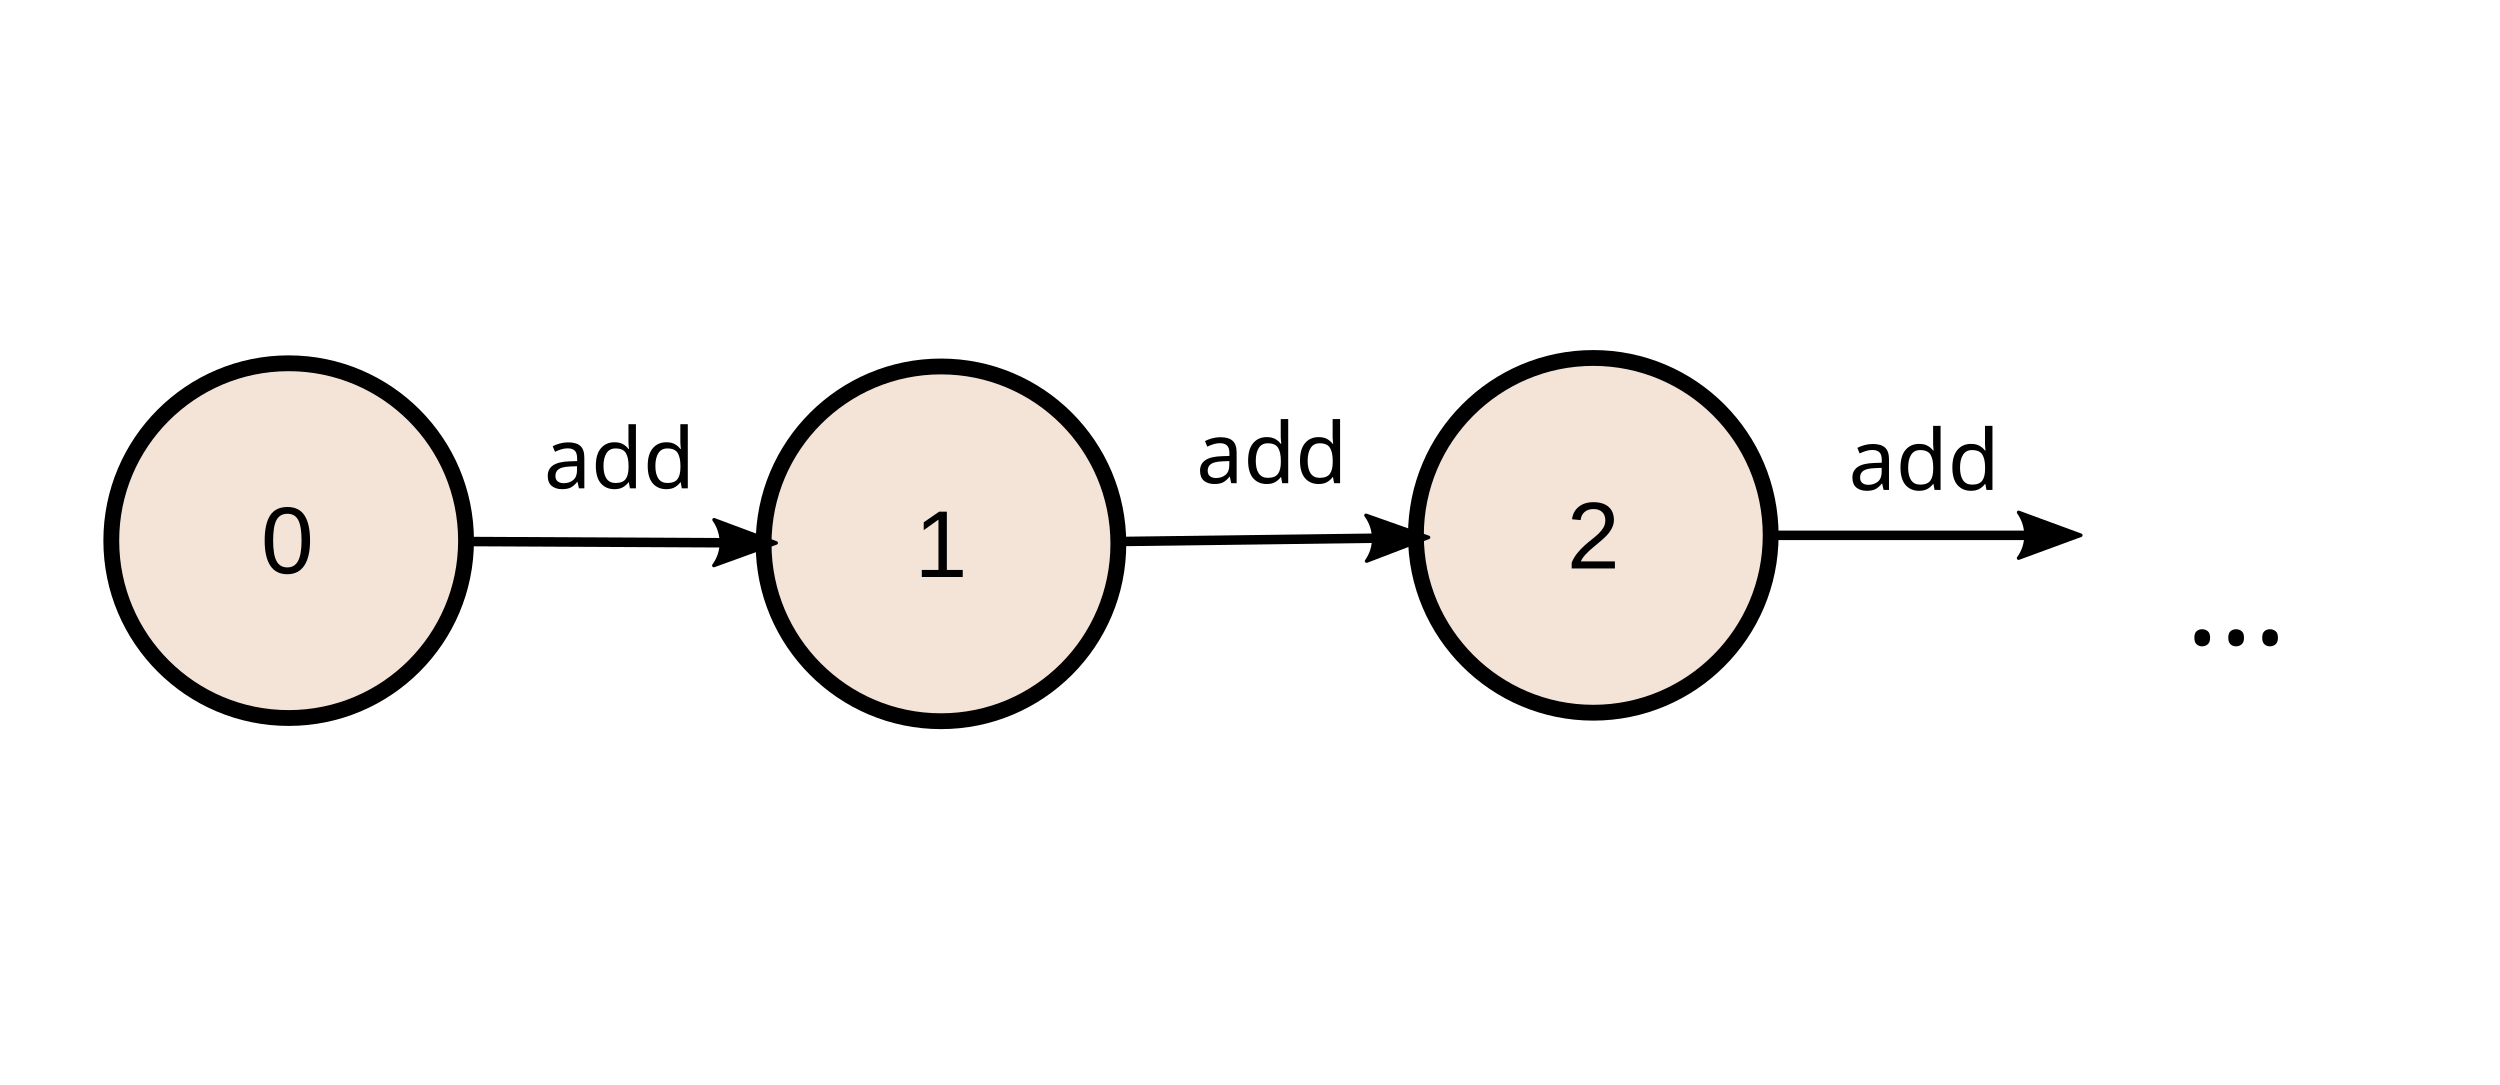
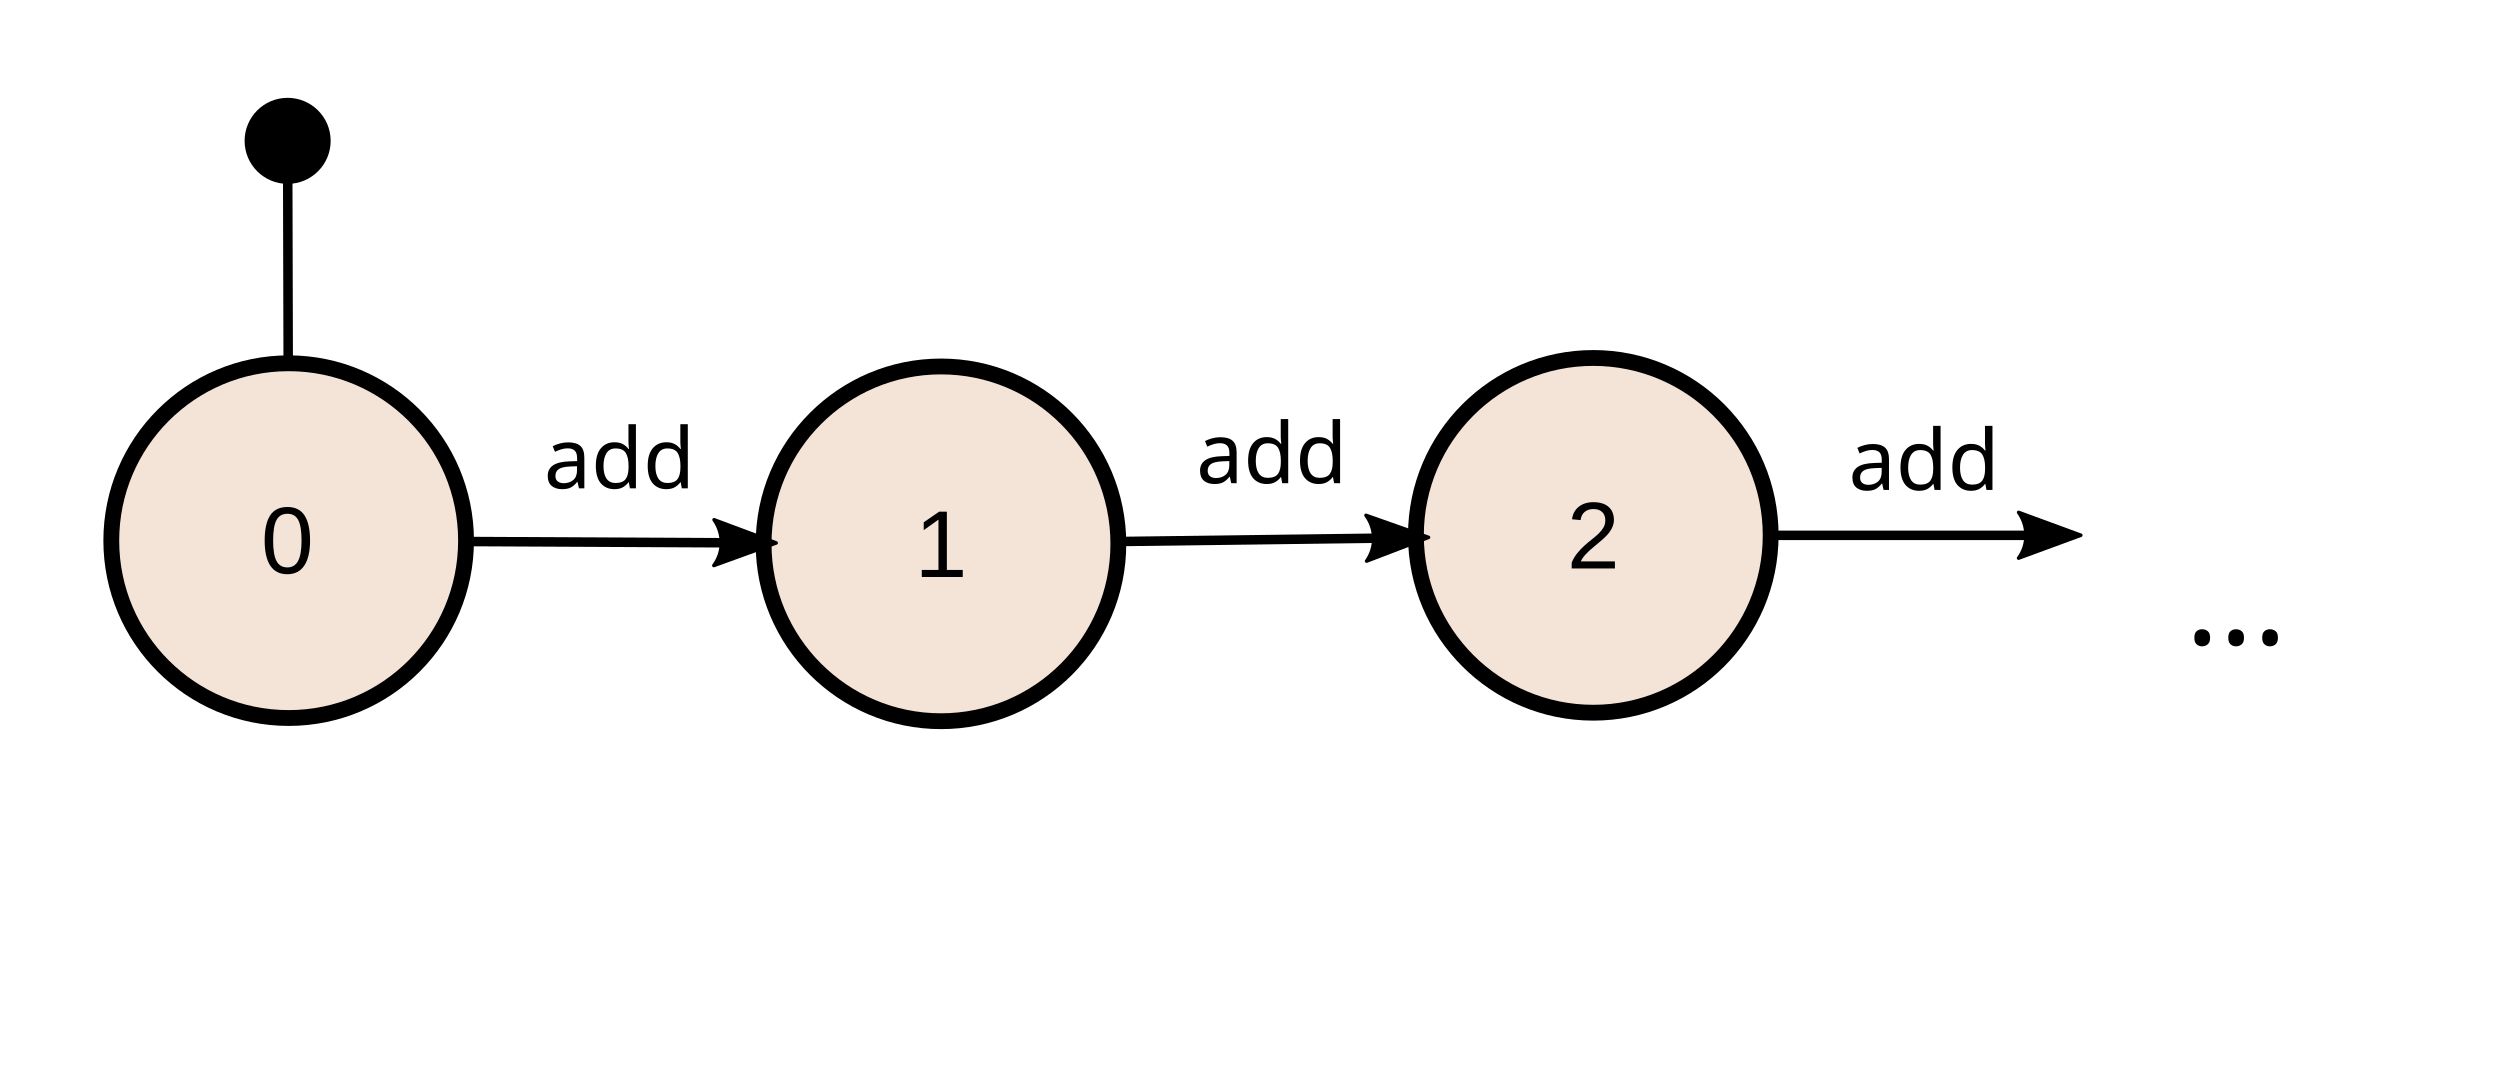
<svg xmlns="http://www.w3.org/2000/svg" width="790.193" height="342.781" id="svg2" version="1.1">
  <defs id="defs4">
+     <marker orient="auto" refY="0.0" refX="0.0" id="DotL" style="overflow:visible">
+       <path id="path3126" d="M -2.5,-1.0 C -2.5,1.76 -4.74,4.0 -7.5,4.0 C -10.26,4.0 -12.5,1.76 -12.5,-1.0 C -12.5,-3.76 -10.26,-6.0 -7.5,-6.0 C -4.74,-6.0 -2.5,-3.76 -2.5,-1.0 z " style="fill-rule:evenodd;stroke:#000000;stroke-width:1pt;stroke-opacity:1;fill:#000000;fill-opacity:1" transform="scale(0.8) translate(7.4, 1)" />
+     </marker>
    <marker style="overflow:visible;" id="marker1237" refX="0.0" refY="0.0" orient="auto">
      <path transform="scale(0.6) rotate(180) translate(0,0)" d="M 8.719,4.034 L -2.207,0.016 L 8.719,-4.002 C 6.973,-1.63 6.983,1.616 8.719,4.034 z " style="fill-rule:evenodd;stroke-width:0.625;stroke-linejoin:round;stroke:#000000;stroke-opacity:1;fill:#000000;fill-opacity:1" id="path1235" />
    </marker>
    <marker orient="auto" refY="0.0" refX="0.0" id="marker13169" style="overflow:visible;">
      <path id="path13167" style="fill-rule:evenodd;stroke-width:0.625;stroke-linejoin:round;stroke:#000000;stroke-opacity:1;fill:#000000;fill-opacity:1" d="M 8.719,4.034 L -2.207,0.016 L 8.719,-4.002 C 6.973,-1.63 6.983,1.616 8.719,4.034 z " transform="scale(0.6) rotate(180) translate(0,0)" />
    </marker>
    <marker orient="auto" refY="0.0" refX="0.0" id="Arrow2Mend" style="overflow:visible;">
      <path id="path4698" style="fill-rule:evenodd;stroke-width:0.625;stroke-linejoin:round;stroke:#000000;stroke-opacity:1;fill:#000000;fill-opacity:1" d="M 8.719,4.034 L -2.207,0.016 L 8.719,-4.002 C 6.973,-1.63 6.983,1.616 8.719,4.034 z " transform="scale(0.6) rotate(180) translate(0,0)" />
    </marker>
    <marker orient="auto" refY="0.0" refX="0.0" id="marker7270" style="overflow:visible;">
      <path id="path7268" style="fill-rule:evenodd;stroke-width:0.625;stroke-linejoin:round;stroke:#000000;stroke-opacity:1;fill:#000000;fill-opacity:1" d="M 8.719,4.034 L -2.207,0.016 L 8.719,-4.002 C 6.973,-1.63 6.983,1.616 8.719,4.034 z " transform="scale(0.6) rotate(180) translate(0,0)" />
    </marker>
    <marker style="overflow:visible;" id="marker7092" refX="0.0" refY="0.0" orient="auto">
      <path transform="scale(0.6) rotate(180) translate(0,0)" d="M 8.719,4.034 L -2.207,0.016 L 8.719,-4.002 C 6.973,-1.63 6.983,1.616 8.719,4.034 z " style="fill-rule:evenodd;stroke-width:0.625;stroke-linejoin:round;stroke:#000000;stroke-opacity:1;fill:#000000;fill-opacity:1" id="path7090" />
    </marker>
    <marker orient="auto" refY="0.0" refX="0.0" id="marker7010" style="overflow:visible;">
      <path id="path7008" style="fill-rule:evenodd;stroke-width:0.625;stroke-linejoin:round;stroke:#000000;stroke-opacity:1;fill:#000000;fill-opacity:1" d="M 8.719,4.034 L -2.207,0.016 L 8.719,-4.002 C 6.973,-1.63 6.983,1.616 8.719,4.034 z " transform="scale(1.1) rotate(180) translate(1,0)" />
    </marker>
    <marker orient="auto" refY="0.0" refX="0.0" id="Arrow1Send" style="overflow:visible;">
      <path id="path4686" d="M 0.0,0.0 L 5.0,-5.0 L -12.5,0.0 L 5.0,5.0 L 0.0,0.0 z " style="fill-rule:evenodd;stroke:#000000;stroke-width:1pt;stroke-opacity:1;fill:#000000;fill-opacity:1" transform="scale(0.2) rotate(180) translate(6,0)" />
    </marker>
    <marker orient="auto" refY="0.0" refX="0.0" id="marker5311" style="overflow:visible;">
      <path id="path4680" d="M 0.0,0.0 L 5.0,-5.0 L -12.5,0.0 L 5.0,5.0 L 0.0,0.0 z " style="fill-rule:evenodd;stroke:#000000;stroke-width:1pt;stroke-opacity:1;fill:#000000;fill-opacity:1" transform="scale(0.4) rotate(180) translate(10,0)" />
    </marker>
    <marker orient="auto" refY="0.0" refX="0.0" id="marker4978" style="overflow:visible;">
      <path id="path4692" style="fill-rule:evenodd;stroke-width:0.625;stroke-linejoin:round;stroke:#000000;stroke-opacity:1;fill:#000000;fill-opacity:1" d="M 8.719,4.034 L -2.207,0.016 L 8.719,-4.002 C 6.973,-1.63 6.983,1.616 8.719,4.034 z " transform="scale(1.1) rotate(180) translate(1,0)" />
    </marker>
    <marker orient="auto" refY="0.0" refX="0.0" id="Arrow1Lend" style="overflow:visible;">
      <path id="path4674" d="M 0.0,0.0 L 5.0,-5.0 L -12.5,0.0 L 5.0,5.0 L 0.0,0.0 z " style="fill-rule:evenodd;stroke:#000000;stroke-width:1pt;stroke-opacity:1;fill:#000000;fill-opacity:1" transform="scale(0.8) rotate(180) translate(12.5,0)" />
    </marker>
    <marker orient="auto" refY="0" refX="0" id="Arrow1Mend" style="overflow:visible">
      <path id="path3777" d="M 0,0 5,-5 -12.5,0 5,5 0,0 z" style="fill-rule:evenodd;stroke:#000000;stroke-width:1pt;marker-start:none" transform="matrix(-0.4,0,0,-0.4,-4,0)" />
    </marker>
    <marker orient="auto" refY="0" refX="0" id="Arrow1Mstart" style="overflow:visible">
      <path id="path3774" d="M 0,0 5,-5 -12.5,0 5,5 0,0 z" style="fill-rule:evenodd;stroke:#000000;stroke-width:1pt;marker-start:none" transform="matrix(0.4,0,0,0.4,4,0)" />
    </marker>
    <marker orient="auto" refY="0" refX="0" id="Arrow1Lstart" style="overflow:visible">
      <path id="path3768" d="M 0,0 5,-5 -12.5,0 5,5 0,0 z" style="fill-rule:evenodd;stroke:#000000;stroke-width:1pt;marker-start:none" transform="matrix(0.8,0,0,0.8,10,0)" />
    </marker>
    <marker orient="auto" refY="0" refX="0" id="Arrow2Lend" style="overflow:visible">
      <path id="path3789" style="font-size:12px;fill-rule:evenodd;stroke-width:0.625;stroke-linejoin:round" d="M 8.719,4.034 -2.207,0.016 8.719,-4.002 c -1.745,2.372 -1.735,5.617 -6e-7,8.035 z" transform="matrix(-1.1,0,0,-1.1,-1.1,0)" />
    </marker>
    <marker style="overflow:visible" id="marker7092-5" refX="0" refY="0" orient="auto">
      <path transform="scale(-0.6)" d="M 8.719,4.034 -2.207,0.016 8.719,-4.002 c -1.745,2.372 -1.735,5.617 -6e-7,8.035 z" style="fill:#000000;fill-opacity:1;fill-rule:evenodd;stroke:#000000;stroke-width:0.625;stroke-linejoin:round;stroke-opacity:1" id="path7090-3" />
    </marker>
    <marker style="overflow:visible" id="marker7092-2" refX="0" refY="0" orient="auto">
      <path transform="scale(-0.6)" d="M 8.719,4.034 -2.207,0.016 8.719,-4.002 c -1.745,2.372 -1.735,5.617 -6e-7,8.035 z" style="fill:#000000;fill-opacity:1;fill-rule:evenodd;stroke:#000000;stroke-width:0.625;stroke-linejoin:round;stroke-opacity:1" id="path7090-9" />
    </marker>
  </defs>
-   <g id="layer1" transform="translate(18.21925,-406.9476)" style="display:inline" />
+   <g id="layer1" transform="translate(18.21925,-406.9476)" style="display:inline">
+     <path style="fill:none;fill-rule:evenodd;stroke:#000000;stroke-width:3;stroke-linecap:butt;stroke-linejoin:miter;stroke-miterlimit:4;stroke-dasharray:none;stroke-opacity:1;marker-end:url(#DotL)" d="M 72.875,521.77 72.694,451.229" id="path3063" />
+   </g>
  <g id="layer2" style="display:inline">
    <g id="g14082" transform="translate(60)">
      <text id="text7352" y="610.683" x="612.495" style="font-style:normal;font-weight:normal;font-size:40px;line-height:1.25;font-family:sans-serif;letter-spacing:0px;word-spacing:0px;display:inline;fill:#000000;fill-opacity:1;stroke:none" xml:space="preserve" transform="translate(18.21925,-406.9476)">
        <tspan y="610.683" x="612.495" id="tspan7350">...</tspan>
      </text>
      <circle r="56.063" cy="169.21" cx="649.787" style="display:inline;opacity:0;fill:#f4e3d7;stroke:#000000;stroke-width:5;stroke-linecap:butt;stroke-linejoin:miter;stroke-miterlimit:4;stroke-dasharray:none;stroke-opacity:1" id="path3755-3-6" />
    </g>
    <circle style="display:inline;opacity:1;fill:#f4e3d7;stroke:#000000;stroke-width:5;stroke-linecap:butt;stroke-linejoin:miter;stroke-miterlimit:4;stroke-dasharray:none;stroke-opacity:1" id="path2985" cx="91.239" cy="170.885" r="56.063" />
    <text xml:space="preserve" style="font-style:normal;font-variant:normal;font-weight:normal;font-stretch:normal;line-height:0%;font-family:Arial;-inkscape-font-specification:Arial;text-align:start;letter-spacing:0px;word-spacing:0px;writing-mode:lr-tb;text-anchor:start;opacity:1;fill:#000000;fill-opacity:1;stroke:none" x="82.486" y="181.205" id="text5521">
      <tspan id="tspan5523" x="82.486" y="181.205" style="font-size:30px;line-height:1.25">0</tspan>
    </text>
    <circle id="path3755" style="display:inline;opacity:1;fill:#f4e3d7;stroke:#000000;stroke-width:5;stroke-linecap:butt;stroke-linejoin:miter;stroke-miterlimit:4;stroke-dasharray:none;stroke-opacity:1" cx="297.421" cy="171.896" r="56.063" />
    <text xml:space="preserve" style="font-style:normal;font-variant:normal;font-weight:normal;font-stretch:normal;line-height:0%;font-family:Arial;-inkscape-font-specification:Arial;text-align:start;letter-spacing:0px;word-spacing:0px;writing-mode:lr-tb;text-anchor:start;opacity:1;fill:#000000;fill-opacity:1;stroke:none" x="289.079" y="182.369" id="text5525">
      <tspan x="289.079" y="182.369" style="font-size:30px;line-height:1.25" id="tspan6898">1</tspan>
    </text>
    <circle id="path3755-3" style="display:inline;opacity:1;fill:#f4e3d7;stroke:#000000;stroke-width:5;stroke-linecap:butt;stroke-linejoin:miter;stroke-miterlimit:4;stroke-dasharray:none;stroke-opacity:1" cx="503.604" cy="169.21" r="56.063" />
    <text xml:space="preserve" style="font-style:normal;font-variant:normal;font-weight:normal;font-stretch:normal;line-height:0%;font-family:Arial;-inkscape-font-specification:Arial;text-align:start;letter-spacing:0px;word-spacing:0px;writing-mode:lr-tb;text-anchor:start;display:inline;opacity:1;fill:#000000;fill-opacity:1;stroke:none" x="495.262" y="179.683" id="text5525-6">
      <tspan x="495.262" y="179.683" style="font-size:30px;line-height:1.25" id="tspan6898-7">2</tspan>
    </text>
    <path style="display:inline;fill:none;fill-rule:evenodd;stroke:#000000;stroke-width:3;stroke-linecap:butt;stroke-linejoin:miter;stroke-miterlimit:4;stroke-dasharray:none;stroke-opacity:1;marker-end:url(#marker7092);paint-order:markers stroke fill" d="m 353.48,171.165 94.066,-1.225" id="path6932" />
    <path style="display:none;fill:none;fill-rule:evenodd;stroke:#000000;stroke-width:4;stroke-linecap:butt;stroke-linejoin:miter;stroke-miterlimit:4;stroke-dasharray:none;stroke-opacity:1;marker-end:url(#marker7092-5)" d="M 526.052,168.116 600,166.352" id="path6932-5" />
    <path style="display:inline;fill:none;fill-rule:evenodd;stroke:#000000;stroke-width:3;stroke-linecap:butt;stroke-linejoin:miter;stroke-miterlimit:4;stroke-dasharray:none;stroke-opacity:1;marker-end:url(#marker7092-2)" d="m 559.667,169.21 h 94.056" id="path6932-1" />
    <path style="fill:none;fill-rule:evenodd;stroke:#000000;stroke-width:1px;stroke-linecap:butt;stroke-linejoin:miter;stroke-opacity:1" d="m 380.513,189.238 v 0" id="path13781" />
    <text xml:space="preserve" style="font-style:normal;font-weight:normal;font-size:40px;line-height:1.25;font-family:sans-serif;letter-spacing:0px;word-spacing:0px;fill:#000000;fill-opacity:1;stroke:none" x="171.9" y="154.352" id="text13785">
      <tspan id="tspan13783" x="171.9" y="154.352" style="font-size:26.667px">add</tspan>
    </text>
    <text xml:space="preserve" style="font-style:normal;font-weight:normal;font-size:40px;line-height:1.25;font-family:sans-serif;letter-spacing:0px;word-spacing:0px;display:inline;fill:#000000;fill-opacity:1;stroke:none" x="378.071" y="152.722" id="text13785-3">
      <tspan id="tspan13783-6" x="378.071" y="152.722" style="font-size:26.667px">add</tspan>
    </text>
    <text xml:space="preserve" style="font-style:normal;font-weight:normal;font-size:40px;line-height:1.25;font-family:sans-serif;letter-spacing:0px;word-spacing:0px;display:inline;fill:#000000;fill-opacity:1;stroke:none" x="584.269" y="154.865" id="text13785-7">
      <tspan id="tspan13783-5" x="584.269" y="154.865" style="font-size:26.667px">add</tspan>
    </text>
    <path style="fill:none;fill-rule:evenodd;stroke:#000000;stroke-width:3;stroke-linecap:butt;stroke-linejoin:miter;stroke-miterlimit:4;stroke-dasharray:none;stroke-opacity:1;marker-end:url(#marker1237)" d="m 147.3,171.16 94.059,0.461" id="path326" />
  </g>
</svg>
